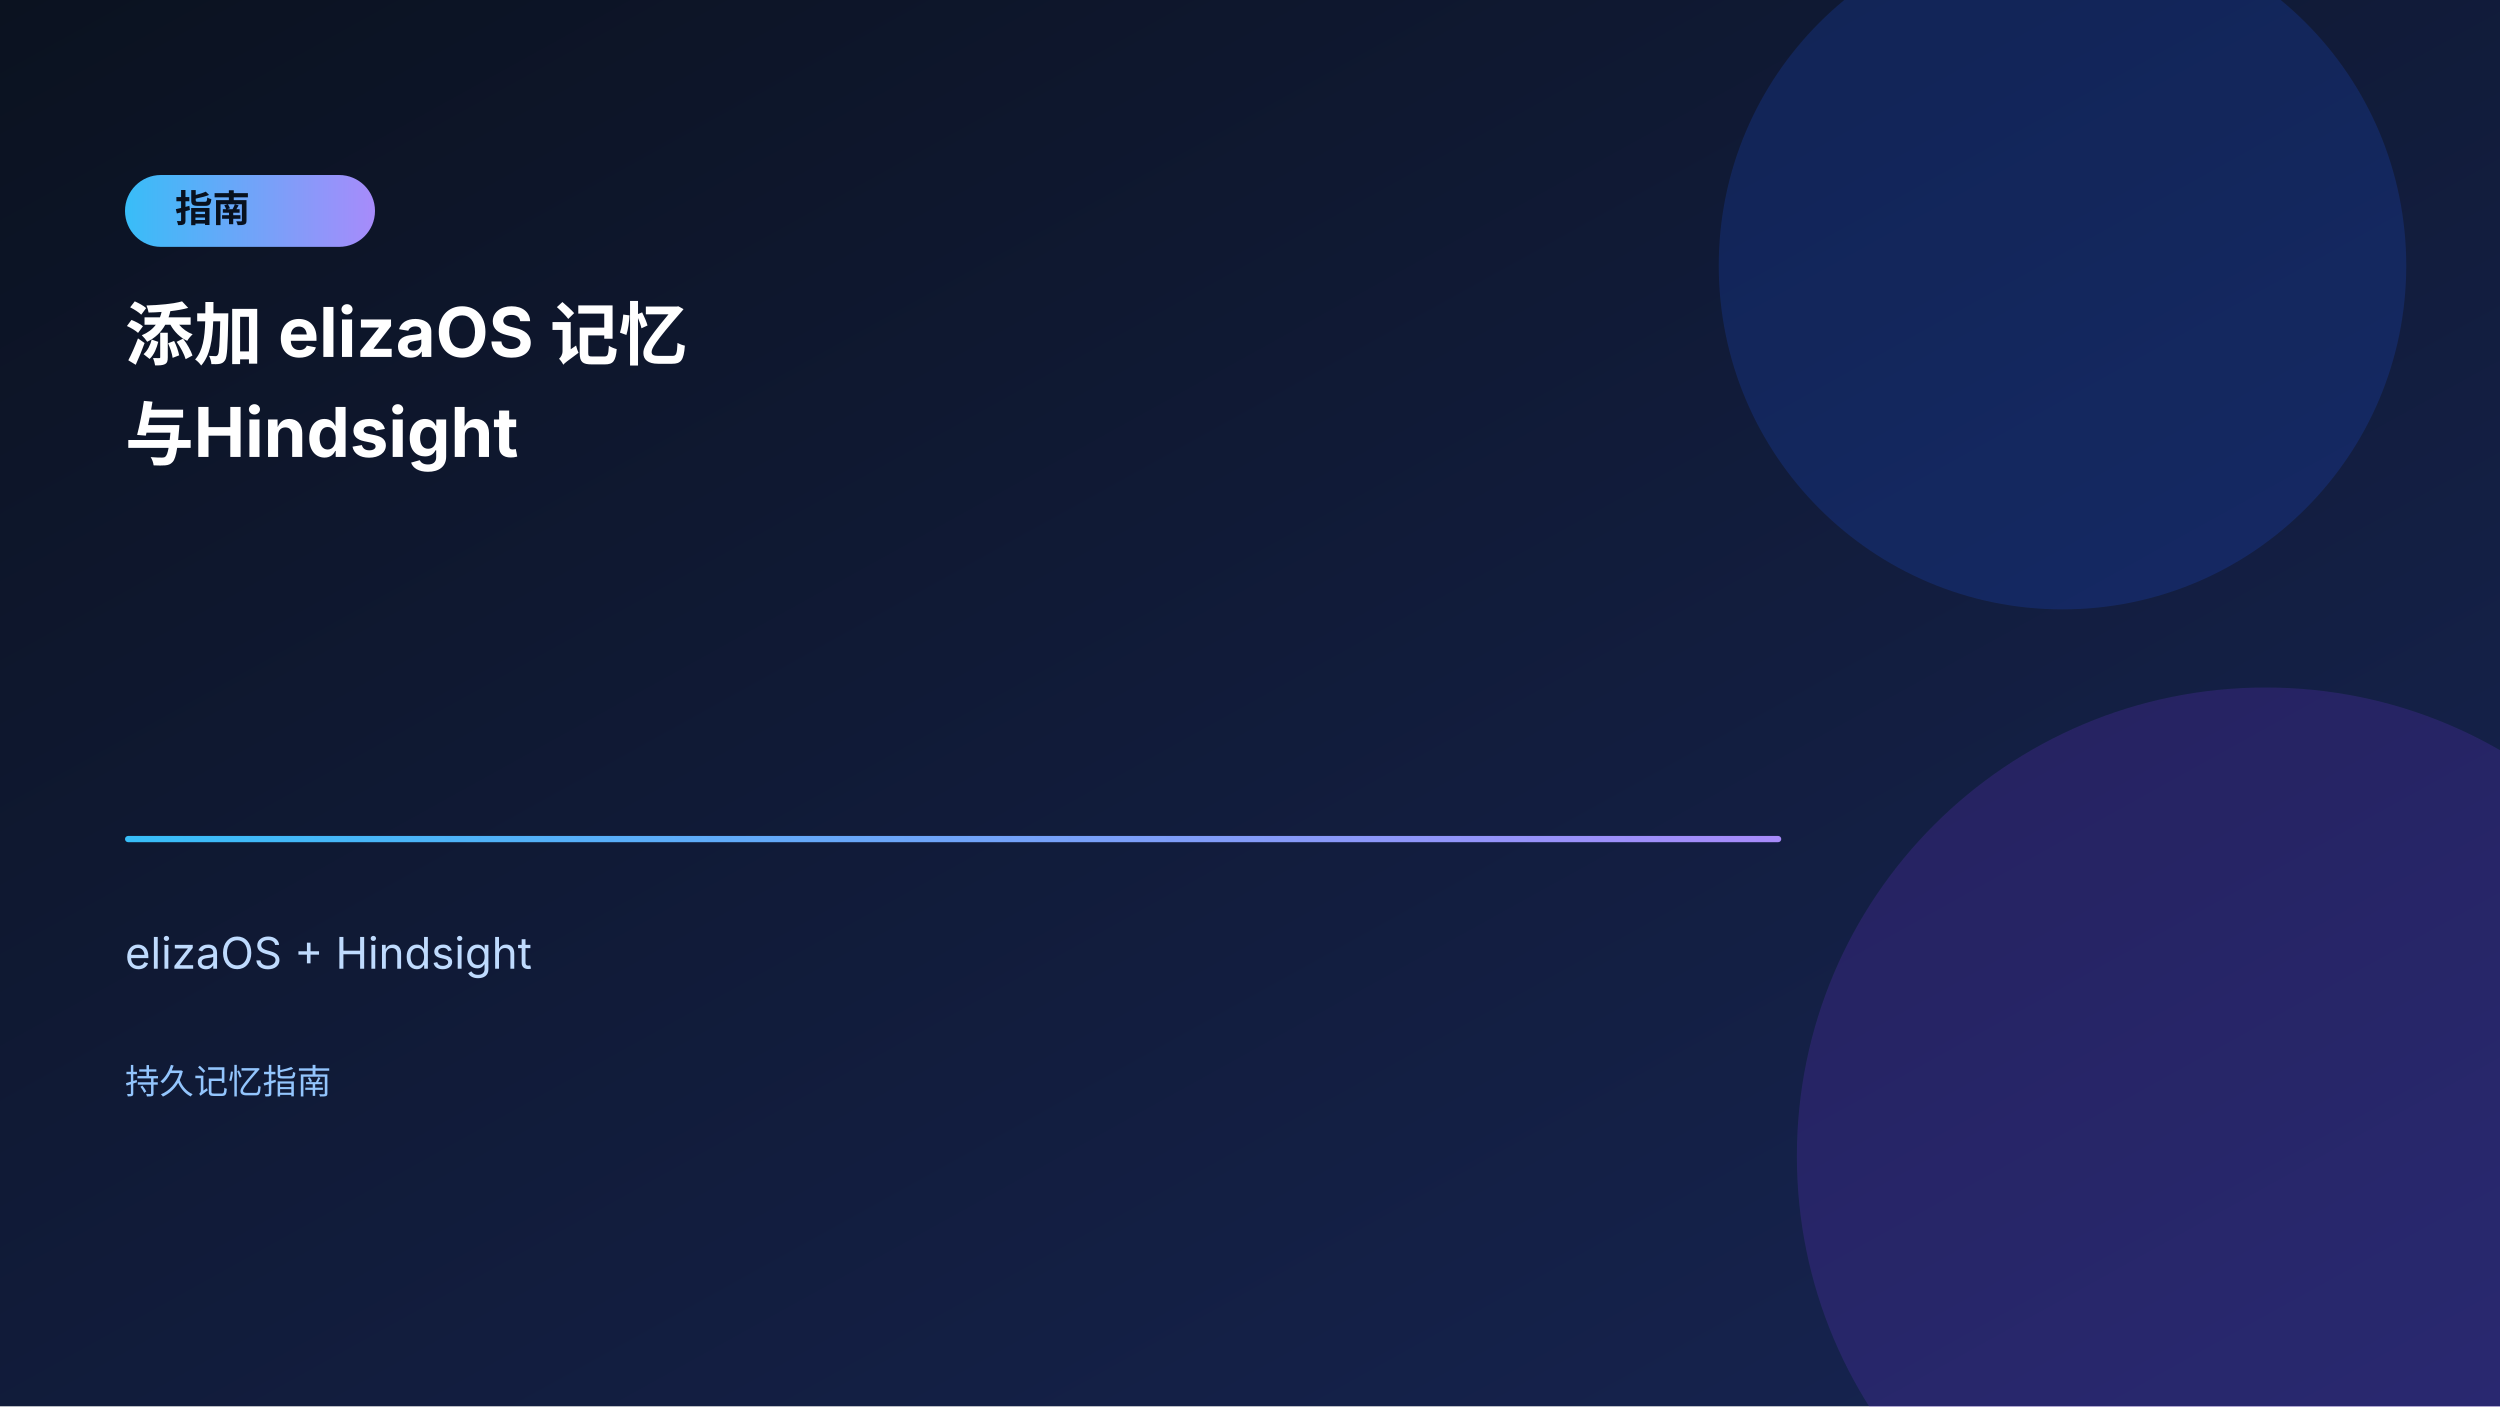
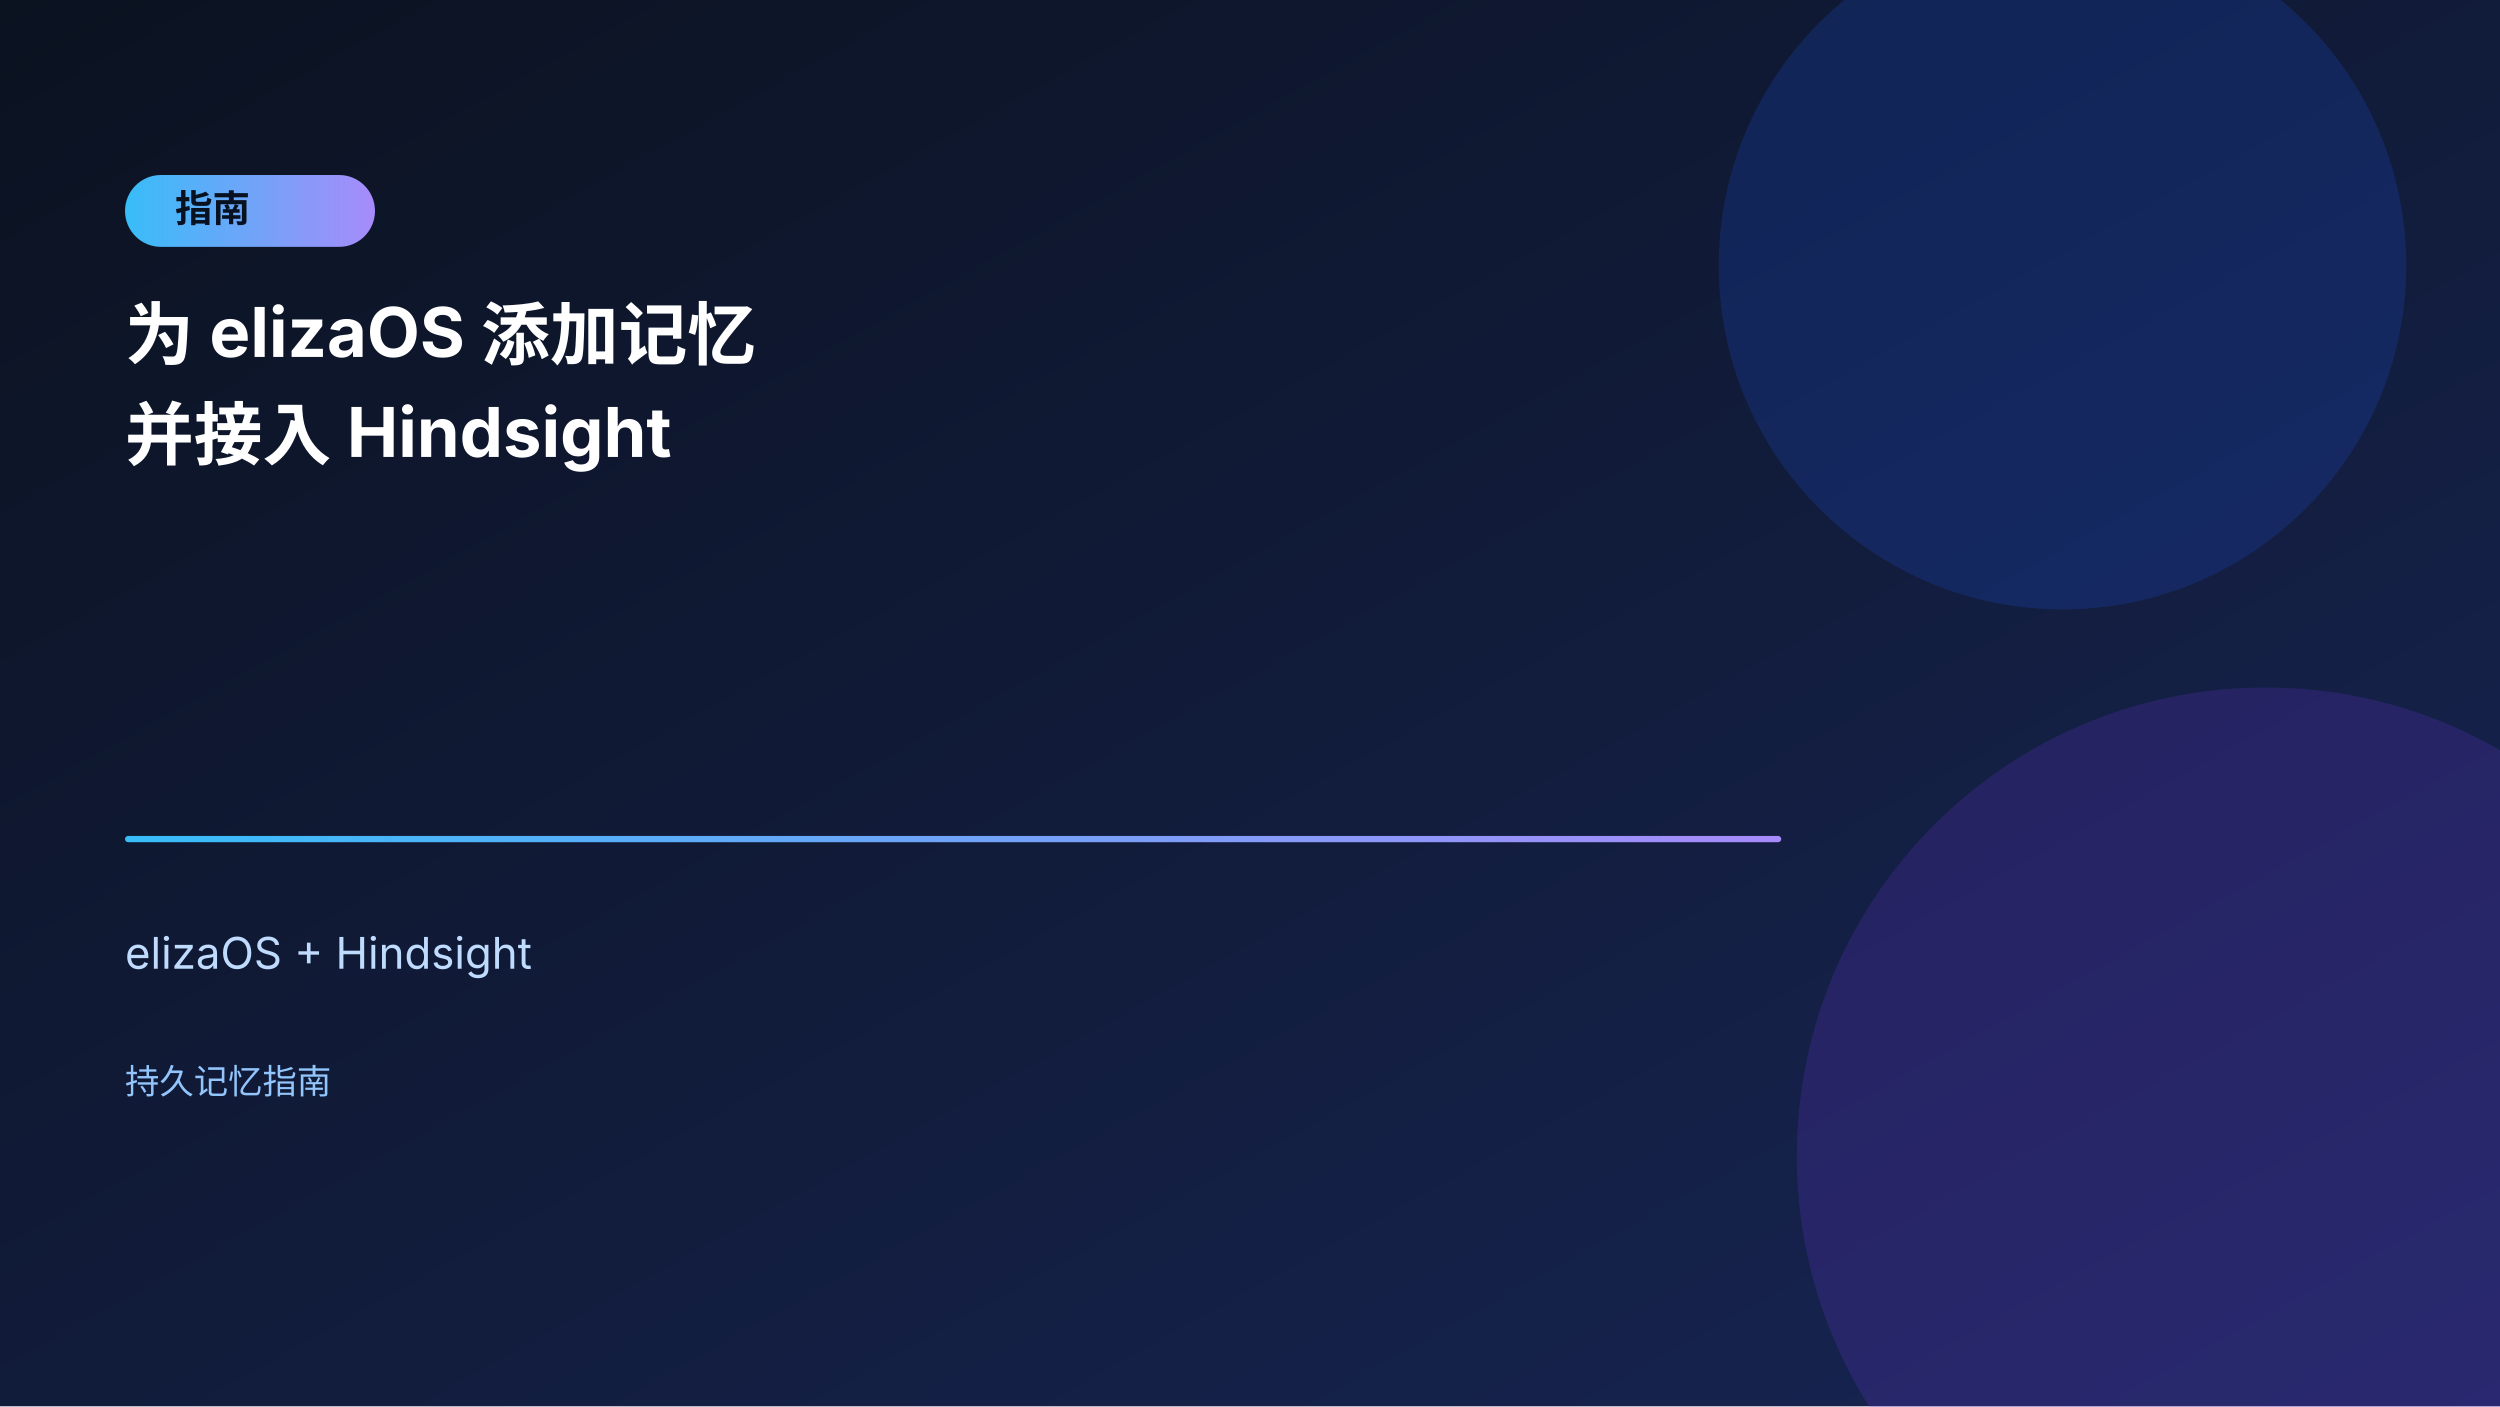
- <svg xmlns="http://www.w3.org/2000/svg" width="1600" height="900" viewBox="0 0 1600 900" role="img" aria-label="Guide: Add elizaOS Memory with Hindsight">
+ <svg xmlns="http://www.w3.org/2000/svg" width="1600" height="900" viewBox="0 0 1600 900" role="img" aria-label="指南：使用 Hindsight 为 elizaOS 添加记忆">
  <defs>
    <linearGradient id="bg" x1="0" y1="0" x2="1" y2="1">
      <stop offset="0%" stop-color="#0b1220" />
      <stop offset="100%" stop-color="#172554" />
    </linearGradient>
    <linearGradient id="accent" x1="0" y1="0" x2="1" y2="0">
      <stop offset="0%" stop-color="#38bdf8" />
      <stop offset="100%" stop-color="#a78bfa" />
    </linearGradient>
  </defs>
  <rect width="1600" height="900" fill="url(#bg)" />
  <circle cx="1320" cy="170" r="220" fill="#1d4ed8" opacity="0.22" />
  <circle cx="1450" cy="740" r="300" fill="#7c3aed" opacity="0.18" />
  <rect x="80" y="112" width="160" height="46" rx="23" fill="url(#accent)" />
  <text x="112" y="142" font-family="Inter, Arial, sans-serif" font-size="24" font-weight="800" fill="#08111f">指南</text>
-   <text x="80" y="230" font-family="Inter, Arial, sans-serif" font-size="44" font-weight="700" fill="#ffffff">添加 elizaOS 记忆</text>
-   <text x="80" y="294" font-family="Inter, Arial, sans-serif" font-size="44" font-weight="700" fill="#ffffff">与Hindsight</text>
+   <text x="80" y="230" font-family="Inter, Arial, sans-serif" font-size="44" font-weight="700" fill="#ffffff">为 elizaOS 添加记忆</text>
+   <text x="80" y="294" font-family="Inter, Arial, sans-serif" font-size="44" font-weight="700" fill="#ffffff">并接入 Hindsight</text>
  <rect x="80" y="535" width="1060" height="4" rx="2" fill="url(#accent)" />
  <text x="80" y="620" font-family="Inter, Arial, sans-serif" font-size="28" fill="#bfdbfe">elizaOS + Hindsight</text>
  <text x="80" y="700" font-family="Inter, Arial, sans-serif" font-size="22" fill="#93c5fd">持久记忆指南</text>
</svg>
